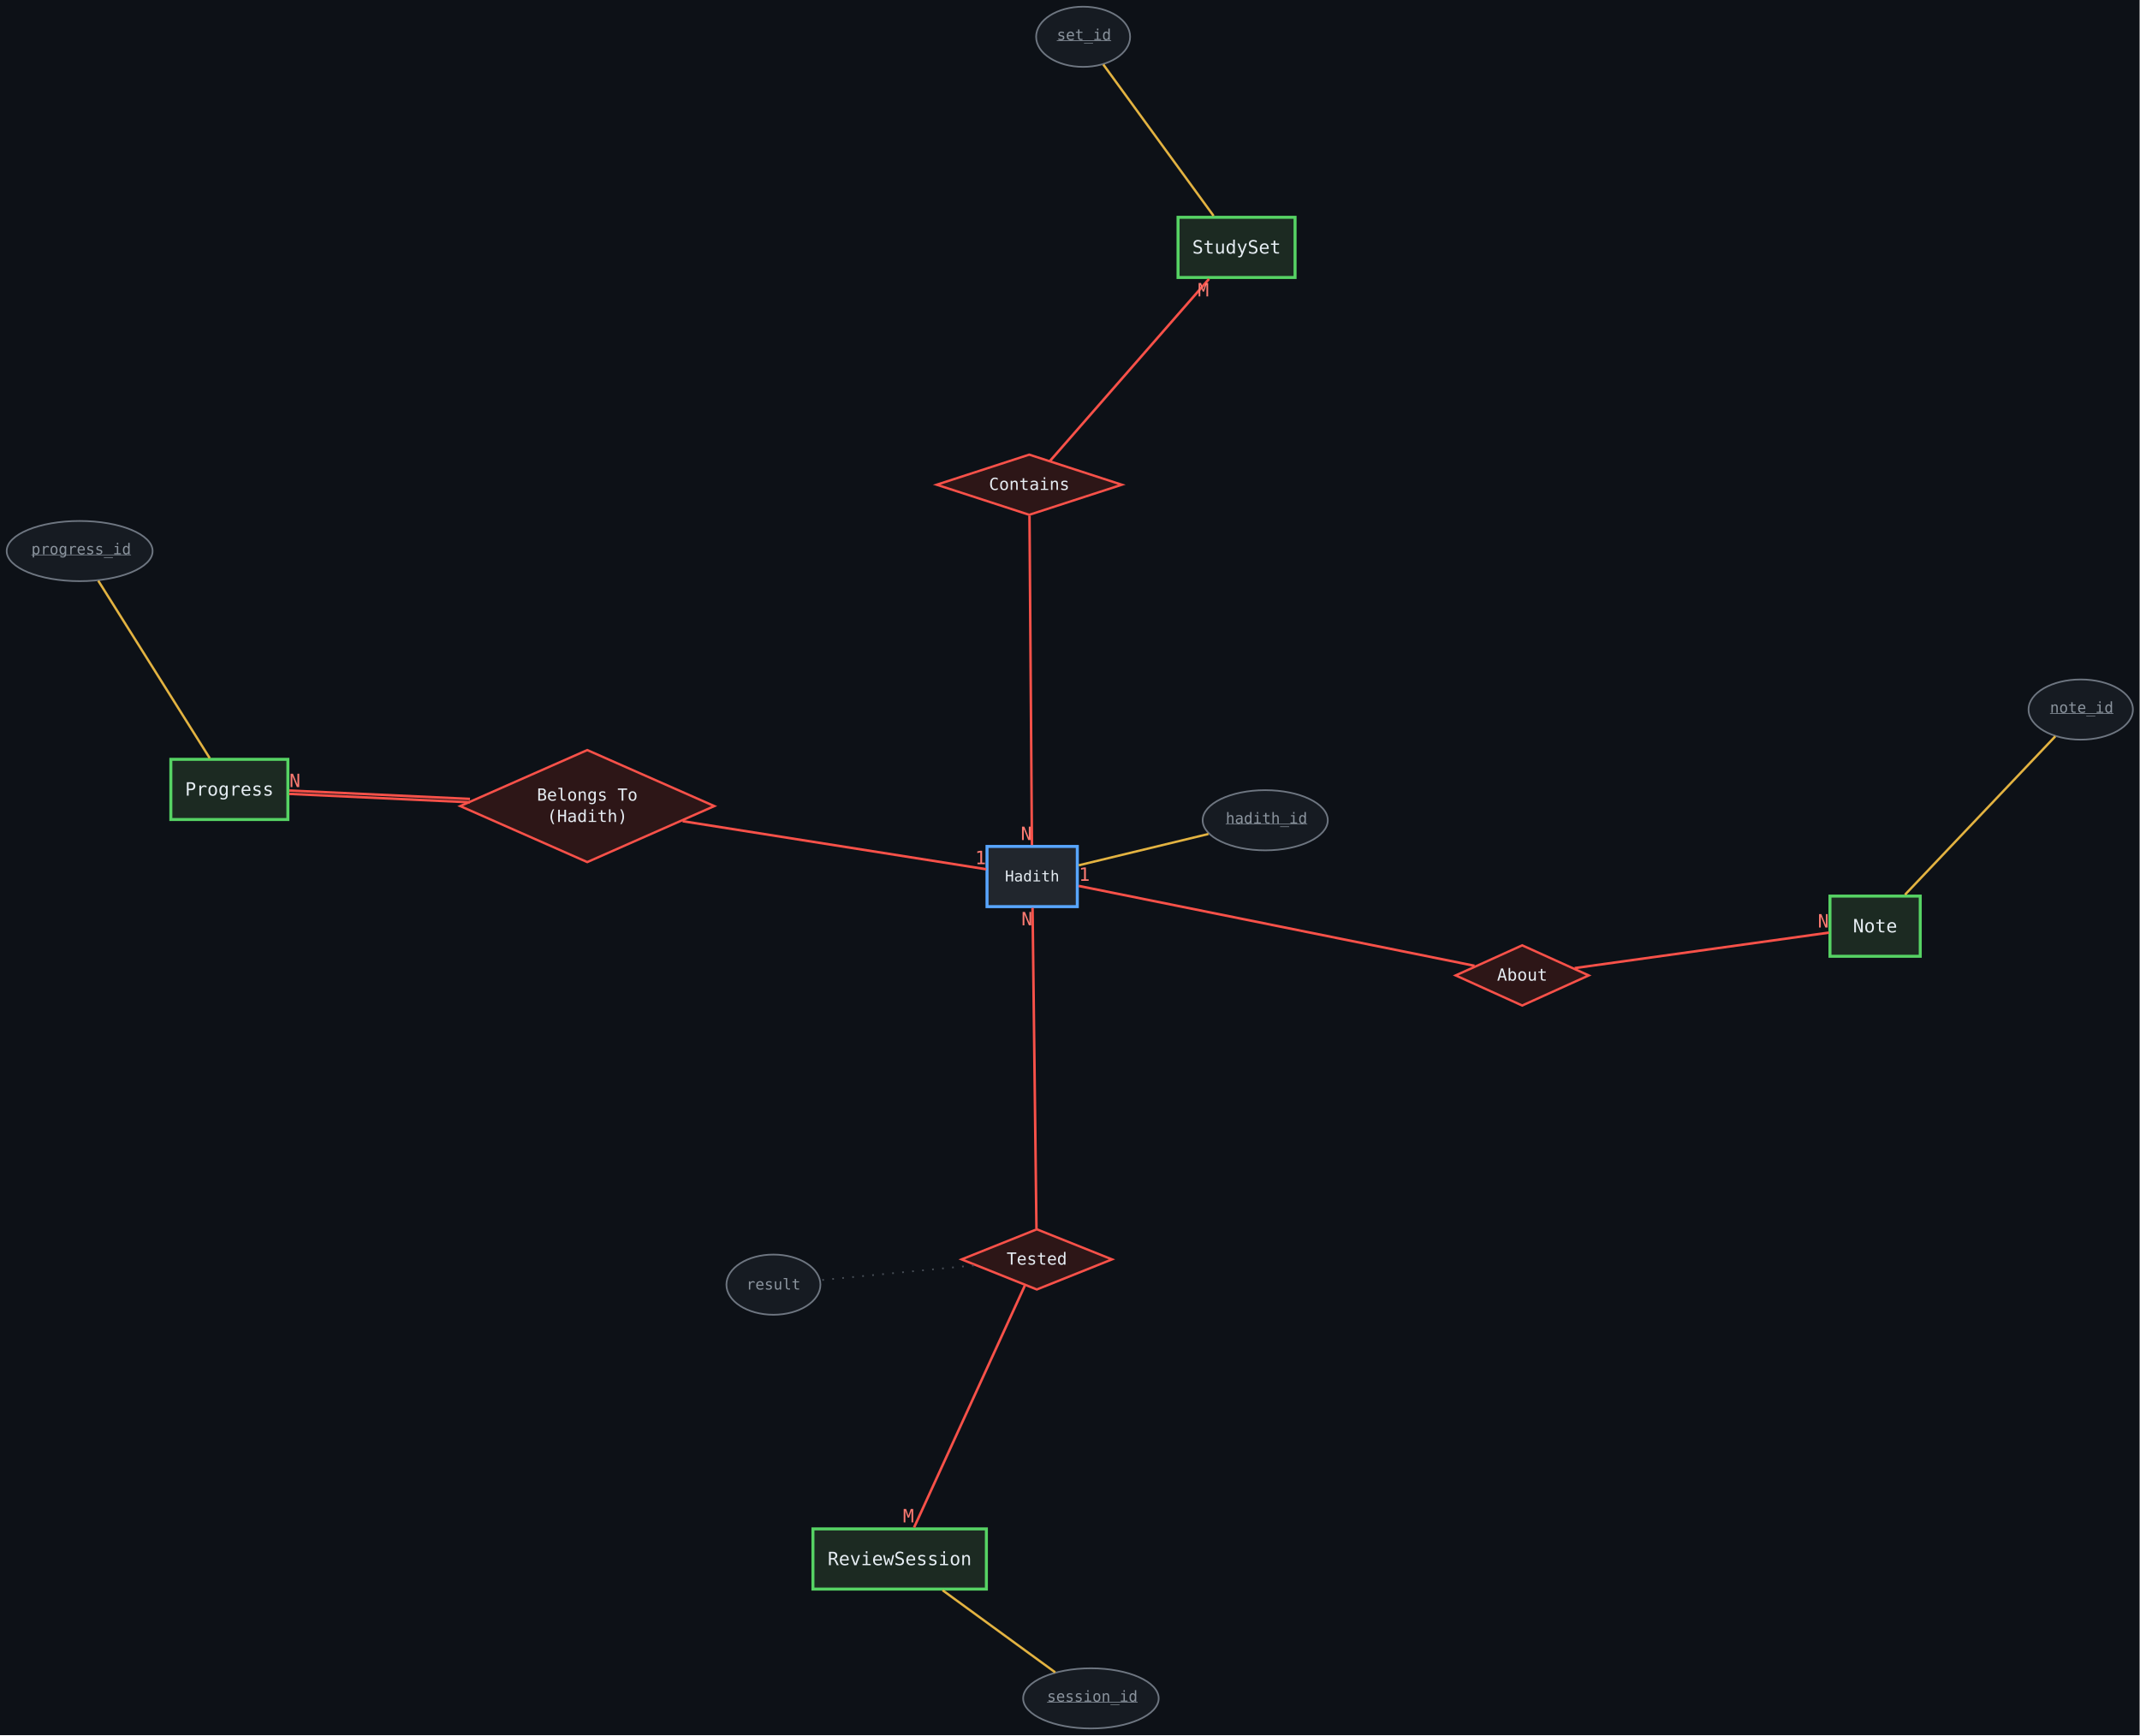
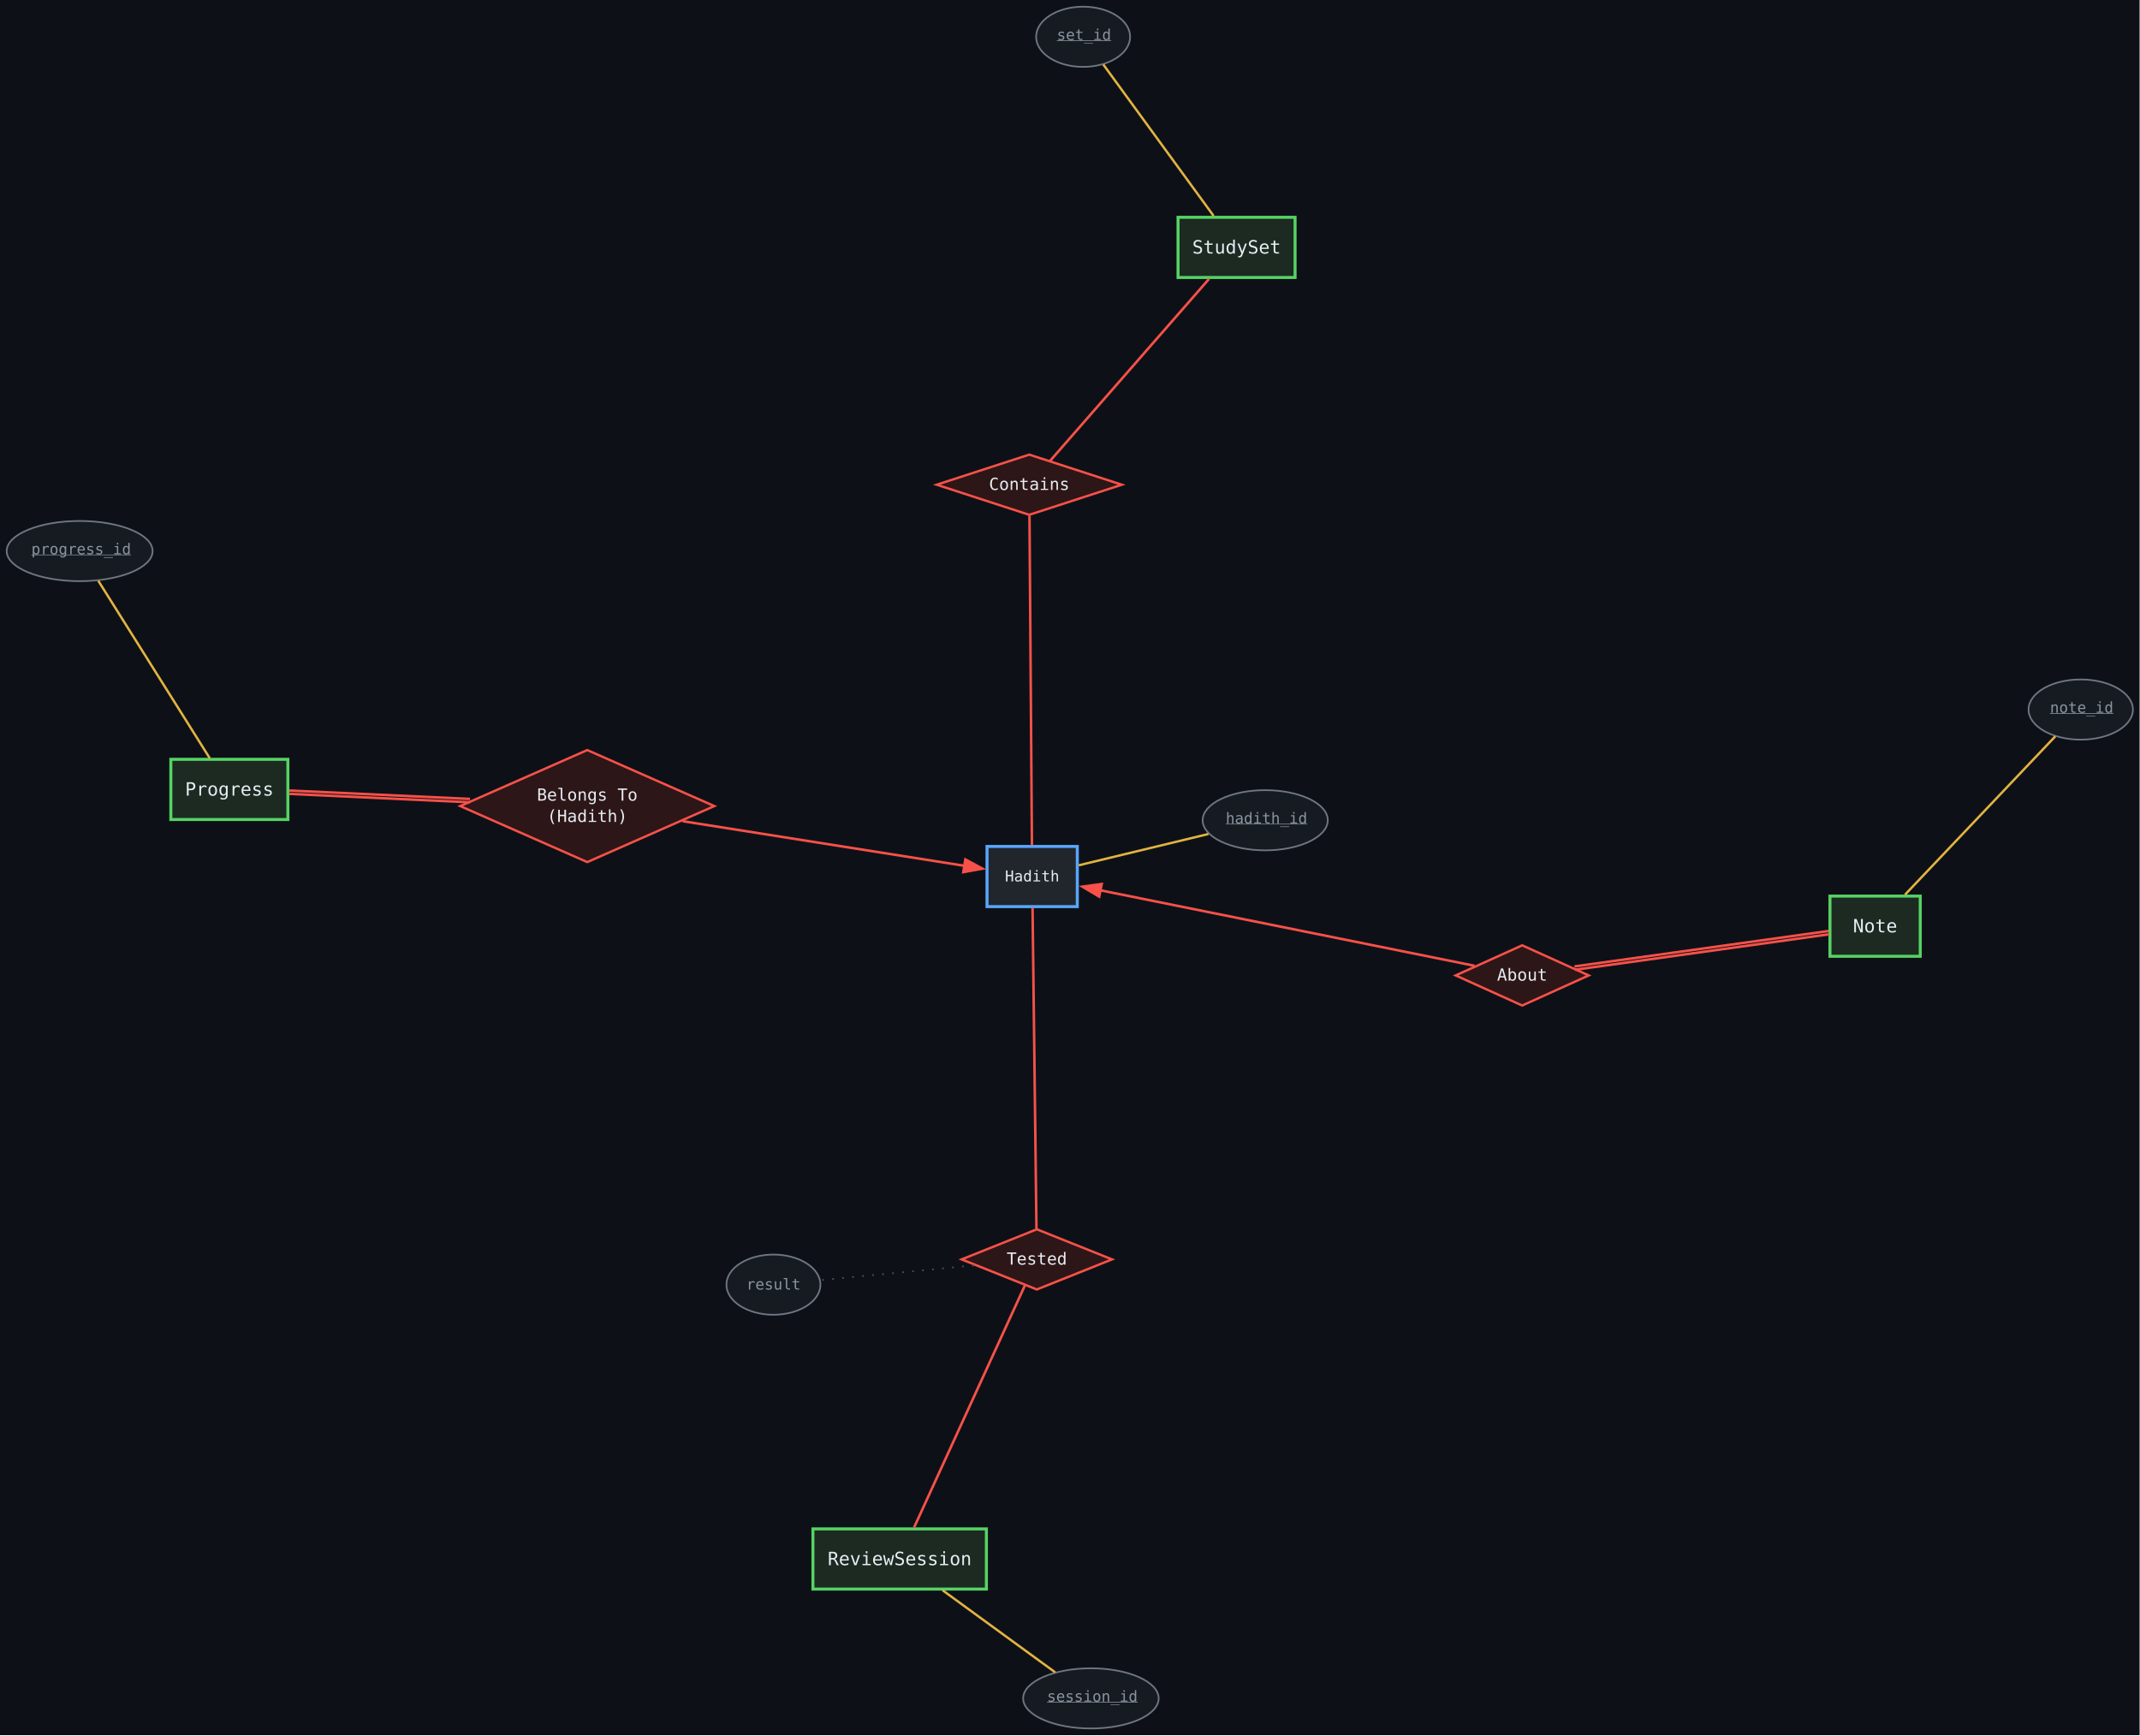
<svg xmlns="http://www.w3.org/2000/svg" width="1280pt" height="1038pt" viewBox="0.00 0.00 1280.00 1038.00">
  <g id="graph0" class="graph" transform="scale(1 1) rotate(0) translate(4 1033.83)">
    <polygon fill="#0d1117" stroke="none" points="-4,4 -4,-1033.83 1275.76,-1033.83 1275.76,4 -4,4" />
    <g id="node1" class="node">
      <polygon fill="#1c2a22" stroke="#56d364" stroke-width="1.8" points="770.62,-903.86 700.62,-903.86 700.62,-867.86 770.62,-867.86 770.62,-903.86" />
      <text xml:space="preserve" text-anchor="middle" x="735.62" y="-882.16" font-family="DejaVu Sans Mono" font-size="11.00" fill="#e6edf3">StudySet</text>
    </g>
    <g id="node5" class="node">
      <ellipse fill="#161b22" stroke="#6e7681" cx="643.85" cy="-1011.83" rx="28.11" ry="18" />
      <text xml:space="preserve" text-anchor="start" x="628.1" y="-1009.9" font-family="DejaVu Sans Mono" text-decoration="underline" font-size="9.00" fill="#8b949e">set_id</text>
    </g>
    <g id="edge1" class="edge">
      <path fill="none" stroke="#e3b341" stroke-width="1.4" d="M721.88,-904.72C703.98,-929.29 672.96,-971.86 655.92,-995.25" />
    </g>
    <g id="node11" class="node">
      <polygon fill="#2d1617" stroke="#f85149" stroke-width="1.4" points="611.63,-761.91 556.25,-743.91 611.63,-725.91 667.01,-743.91 611.63,-761.91" />
      <text xml:space="preserve" text-anchor="middle" x="611.63" y="-740.78" font-family="DejaVu Sans Mono" font-size="10.00" fill="#e6edf3">Contains</text>
    </g>
    <g id="edge6" class="edge">
      <path fill="none" stroke="#f85149" stroke-width="1.5" d="M719.16,-867.01C693.99,-838.2 646.53,-783.85 624.04,-758.12" />
-       <text xml:space="preserve" text-anchor="middle" x="715.78" y="-856.56" font-family="DejaVu Sans Mono" font-size="11.00" fill="#ff7b72">M</text>
    </g>
    <g id="node2" class="node">
      <polygon fill="#1c2a22" stroke="#56d364" stroke-width="1.8" points="168.19,-579.66 98.19,-579.66 98.19,-543.66 168.19,-543.66 168.19,-579.66" />
      <text xml:space="preserve" text-anchor="middle" x="133.19" y="-557.96" font-family="DejaVu Sans Mono" font-size="11.00" fill="#e6edf3">Progress</text>
    </g>
    <g id="node6" class="node">
      <ellipse fill="#161b22" stroke="#6e7681" cx="43.64" cy="-704.23" rx="43.64" ry="18" />
      <text xml:space="preserve" text-anchor="start" x="14.76" y="-702.3" font-family="DejaVu Sans Mono" text-decoration="underline" font-size="9.00" fill="#8b949e">progress_id</text>
    </g>
    <g id="edge2" class="edge">
      <path fill="none" stroke="#e3b341" stroke-width="1.4" d="M121.48,-580.3C104.13,-607.93 71.81,-659.38 54.78,-686.48" />
    </g>
    <g id="node12" class="node">
      <polygon fill="#2d1617" stroke="#f85149" stroke-width="1.4" points="347.26,-585.2 271.26,-551.7 347.26,-518.2 423.26,-551.7 347.26,-585.2" />
      <text xml:space="preserve" text-anchor="middle" x="347.26" y="-554.95" font-family="DejaVu Sans Mono" font-size="10.00" fill="#e6edf3">Belongs To</text>
      <text xml:space="preserve" text-anchor="middle" x="347.26" y="-542.2" font-family="DejaVu Sans Mono" font-size="10.00" fill="#e6edf3">(Hadith)</text>
    </g>
    <g id="edge8" class="edge">
      <path fill="none" stroke="#f85149" stroke-width="1.5" d="M168.97,-559C198.37,-557.63 240.89,-555.65 277.02,-553.97" />
      <path fill="none" stroke="#f85149" stroke-width="1.5" d="M169.07,-560.99C198.47,-559.63 240.98,-557.65 277.11,-555.97" />
-       <text xml:space="preserve" text-anchor="middle" x="172.4" y="-563.05" font-family="DejaVu Sans Mono" font-size="11.00" fill="#ff7b72">N</text>
    </g>
    <g id="node3" class="node">
      <polygon fill="#1c2a22" stroke="#56d364" stroke-width="1.8" points="585.99,-119.37 482.24,-119.37 482.24,-83.37 585.99,-83.37 585.99,-119.37" />
      <text xml:space="preserve" text-anchor="middle" x="534.12" y="-97.67" font-family="DejaVu Sans Mono" font-size="11.00" fill="#e6edf3">ReviewSession</text>
    </g>
    <g id="node7" class="node">
      <ellipse fill="#161b22" stroke="#6e7681" cx="648.51" cy="-18" rx="40.53" ry="18" />
      <text xml:space="preserve" text-anchor="start" x="622.26" y="-16.07" font-family="DejaVu Sans Mono" text-decoration="underline" font-size="9.00" fill="#8b949e">session_id</text>
    </g>
    <g id="edge3" class="edge">
      <path fill="none" stroke="#e3b341" stroke-width="1.4" d="M559.79,-82.66C580.08,-67.88 608.07,-47.48 627.15,-33.57" />
    </g>
    <g id="node13" class="node">
      <polygon fill="#2d1617" stroke="#f85149" stroke-width="1.4" points="616.16,-298.57 571.16,-280.57 616.16,-262.57 661.15,-280.57 616.16,-298.57" />
      <text xml:space="preserve" text-anchor="middle" x="616.16" y="-277.45" font-family="DejaVu Sans Mono" font-size="10.00" fill="#e6edf3">Tested</text>
    </g>
    <g id="edge10" class="edge">
      <path fill="none" stroke="#f85149" stroke-width="1.5" d="M542.74,-120.21C558.99,-155.71 593.87,-231.88 608.96,-264.84" />
-       <text xml:space="preserve" text-anchor="middle" x="539.37" y="-123.26" font-family="DejaVu Sans Mono" font-size="11.00" fill="#ff7b72">M</text>
    </g>
    <g id="node4" class="node">
      <polygon fill="#1c2a22" stroke="#56d364" stroke-width="1.8" points="1144.56,-497.86 1090.56,-497.86 1090.56,-461.86 1144.56,-461.86 1144.56,-497.86" />
      <text xml:space="preserve" text-anchor="middle" x="1117.56" y="-476.16" font-family="DejaVu Sans Mono" font-size="11.00" fill="#e6edf3">Note</text>
    </g>
    <g id="node8" class="node">
      <ellipse fill="#161b22" stroke="#6e7681" cx="1240.55" cy="-609.43" rx="31.21" ry="18" />
      <text xml:space="preserve" text-anchor="start" x="1222.17" y="-607.51" font-family="DejaVu Sans Mono" text-decoration="underline" font-size="9.00" fill="#8b949e">note_id</text>
    </g>
    <g id="edge4" class="edge">
      <path fill="none" stroke="#e3b341" stroke-width="1.4" d="M1135.44,-498.7C1159.69,-524.25 1202.58,-569.44 1225.35,-593.43" />
    </g>
    <g id="node14" class="node">
      <polygon fill="#2d1617" stroke="#f85149" stroke-width="1.4" points="906.47,-468.41 866.67,-450.41 906.47,-432.41 946.28,-450.41 906.47,-468.41" />
      <text xml:space="preserve" text-anchor="middle" x="906.47" y="-447.29" font-family="DejaVu Sans Mono" font-size="10.00" fill="#e6edf3">About</text>
    </g>
    <g id="edge12" class="edge">
-       <path fill="none" stroke="#f85149" stroke-width="1.5" d="M1089.96,-476.01C1050.74,-470.54 979.06,-460.54 937.86,-454.79" />
-       <text xml:space="preserve" text-anchor="middle" x="1086.59" y="-479.06" font-family="DejaVu Sans Mono" font-size="11.00" fill="#ff7b72">N</text>
+       <path fill="none" stroke="#f85149" stroke-width="1.5" d="M1089.82,-477C1050.6,-471.53 978.92,-461.53 937.72,-455.78" />
+       <path fill="none" stroke="#f85149" stroke-width="1.5" d="M1090.1,-475.02C1050.88,-469.55 979.2,-459.55 938,-453.8" />
    </g>
    <g id="node9" class="node">
      <polygon fill="#21262d" stroke="#58a6ff" stroke-width="1.8" points="640.37,-527.56 586.37,-527.56 586.37,-491.56 640.37,-491.56 640.37,-527.56" />
      <text xml:space="preserve" text-anchor="middle" x="613.37" y="-506.64" font-family="DejaVu Sans Mono" font-size="9.00" fill="#e6edf3">Hadith</text>
    </g>
    <g id="node10" class="node">
      <ellipse fill="#161b22" stroke="#6e7681" cx="752.77" cy="-543.22" rx="37.42" ry="18" />
      <text xml:space="preserve" text-anchor="start" x="729.15" y="-541.3" font-family="DejaVu Sans Mono" text-decoration="underline" font-size="9.00" fill="#8b949e">hadith_id</text>
    </g>
    <g id="edge5" class="edge">
      <path fill="none" stroke="#e3b341" stroke-width="1.4" d="M641.25,-516.29C663.57,-521.68 694.99,-529.27 718.79,-535.01" />
    </g>
    <g id="edge7" class="edge">
      <path fill="none" stroke="#f85149" stroke-width="1.5" d="M613.23,-528.34C612.91,-572.33 612.1,-681.61 611.77,-725.36" />
-       <text xml:space="preserve" text-anchor="middle" x="609.86" y="-531.39" font-family="DejaVu Sans Mono" font-size="11.00" fill="#ff7b72">N</text>
    </g>
    <g id="edge9" class="edge">
-       <path fill="none" stroke="#f85149" stroke-width="1.5" d="M585.9,-513.91C543.27,-520.66 460.29,-533.8 404.31,-542.67" />
-       <text xml:space="preserve" text-anchor="middle" x="582.52" y="-516.96" font-family="DejaVu Sans Mono" font-size="11.00" fill="#ff7b72">1</text>
+       <path fill="none" stroke="#f85149" stroke-width="1.5" d="M572.9,-515.97C527.95,-523.09 455.04,-534.63 404.31,-542.67" />
+       <polygon fill="#f85149" stroke="#f85149" stroke-width="1.5" points="573.39,-519.79 583.65,-514.27 572.19,-512.19 573.39,-519.79" />
    </g>
    <g id="edge11" class="edge">
      <path fill="none" stroke="#f85149" stroke-width="1.5" d="M613.6,-490.82C614.13,-447.67 615.41,-341.71 615.94,-298.93" />
-       <text xml:space="preserve" text-anchor="middle" x="610.23" y="-480.37" font-family="DejaVu Sans Mono" font-size="11.00" fill="#ff7b72">N</text>
    </g>
    <g id="edge13" class="edge">
-       <path fill="none" stroke="#f85149" stroke-width="1.5" d="M641.21,-503.94C696.94,-492.7 821.68,-467.52 877.96,-456.17" />
-       <text xml:space="preserve" text-anchor="middle" x="644.59" y="-506.99" font-family="DejaVu Sans Mono" font-size="11.00" fill="#ff7b72">1</text>
+       <path fill="none" stroke="#f85149" stroke-width="1.5" d="M653.94,-501.37C714.14,-489.23 825.64,-466.73 877.96,-456.17" />
+       <polygon fill="#f85149" stroke="#f85149" stroke-width="1.5" points="653.46,-497.54 643.44,-503.49 654.98,-505.09 653.46,-497.54" />
    </g>
    <g id="node15" class="node">
      <ellipse fill="#161b22" stroke="#6e7681" cx="458.61" cy="-265.45" rx="28.11" ry="18" />
      <text xml:space="preserve" text-anchor="middle" x="458.61" y="-262.52" font-family="DejaVu Sans Mono" font-size="9.00" fill="#8b949e">result</text>
    </g>
    <g id="edge14" class="edge">
      <path fill="none" stroke="#484f58" stroke-dasharray="1,5" d="M578.42,-276.95C550.2,-274.24 512.23,-270.59 486.66,-268.14" />
    </g>
  </g>
</svg>
